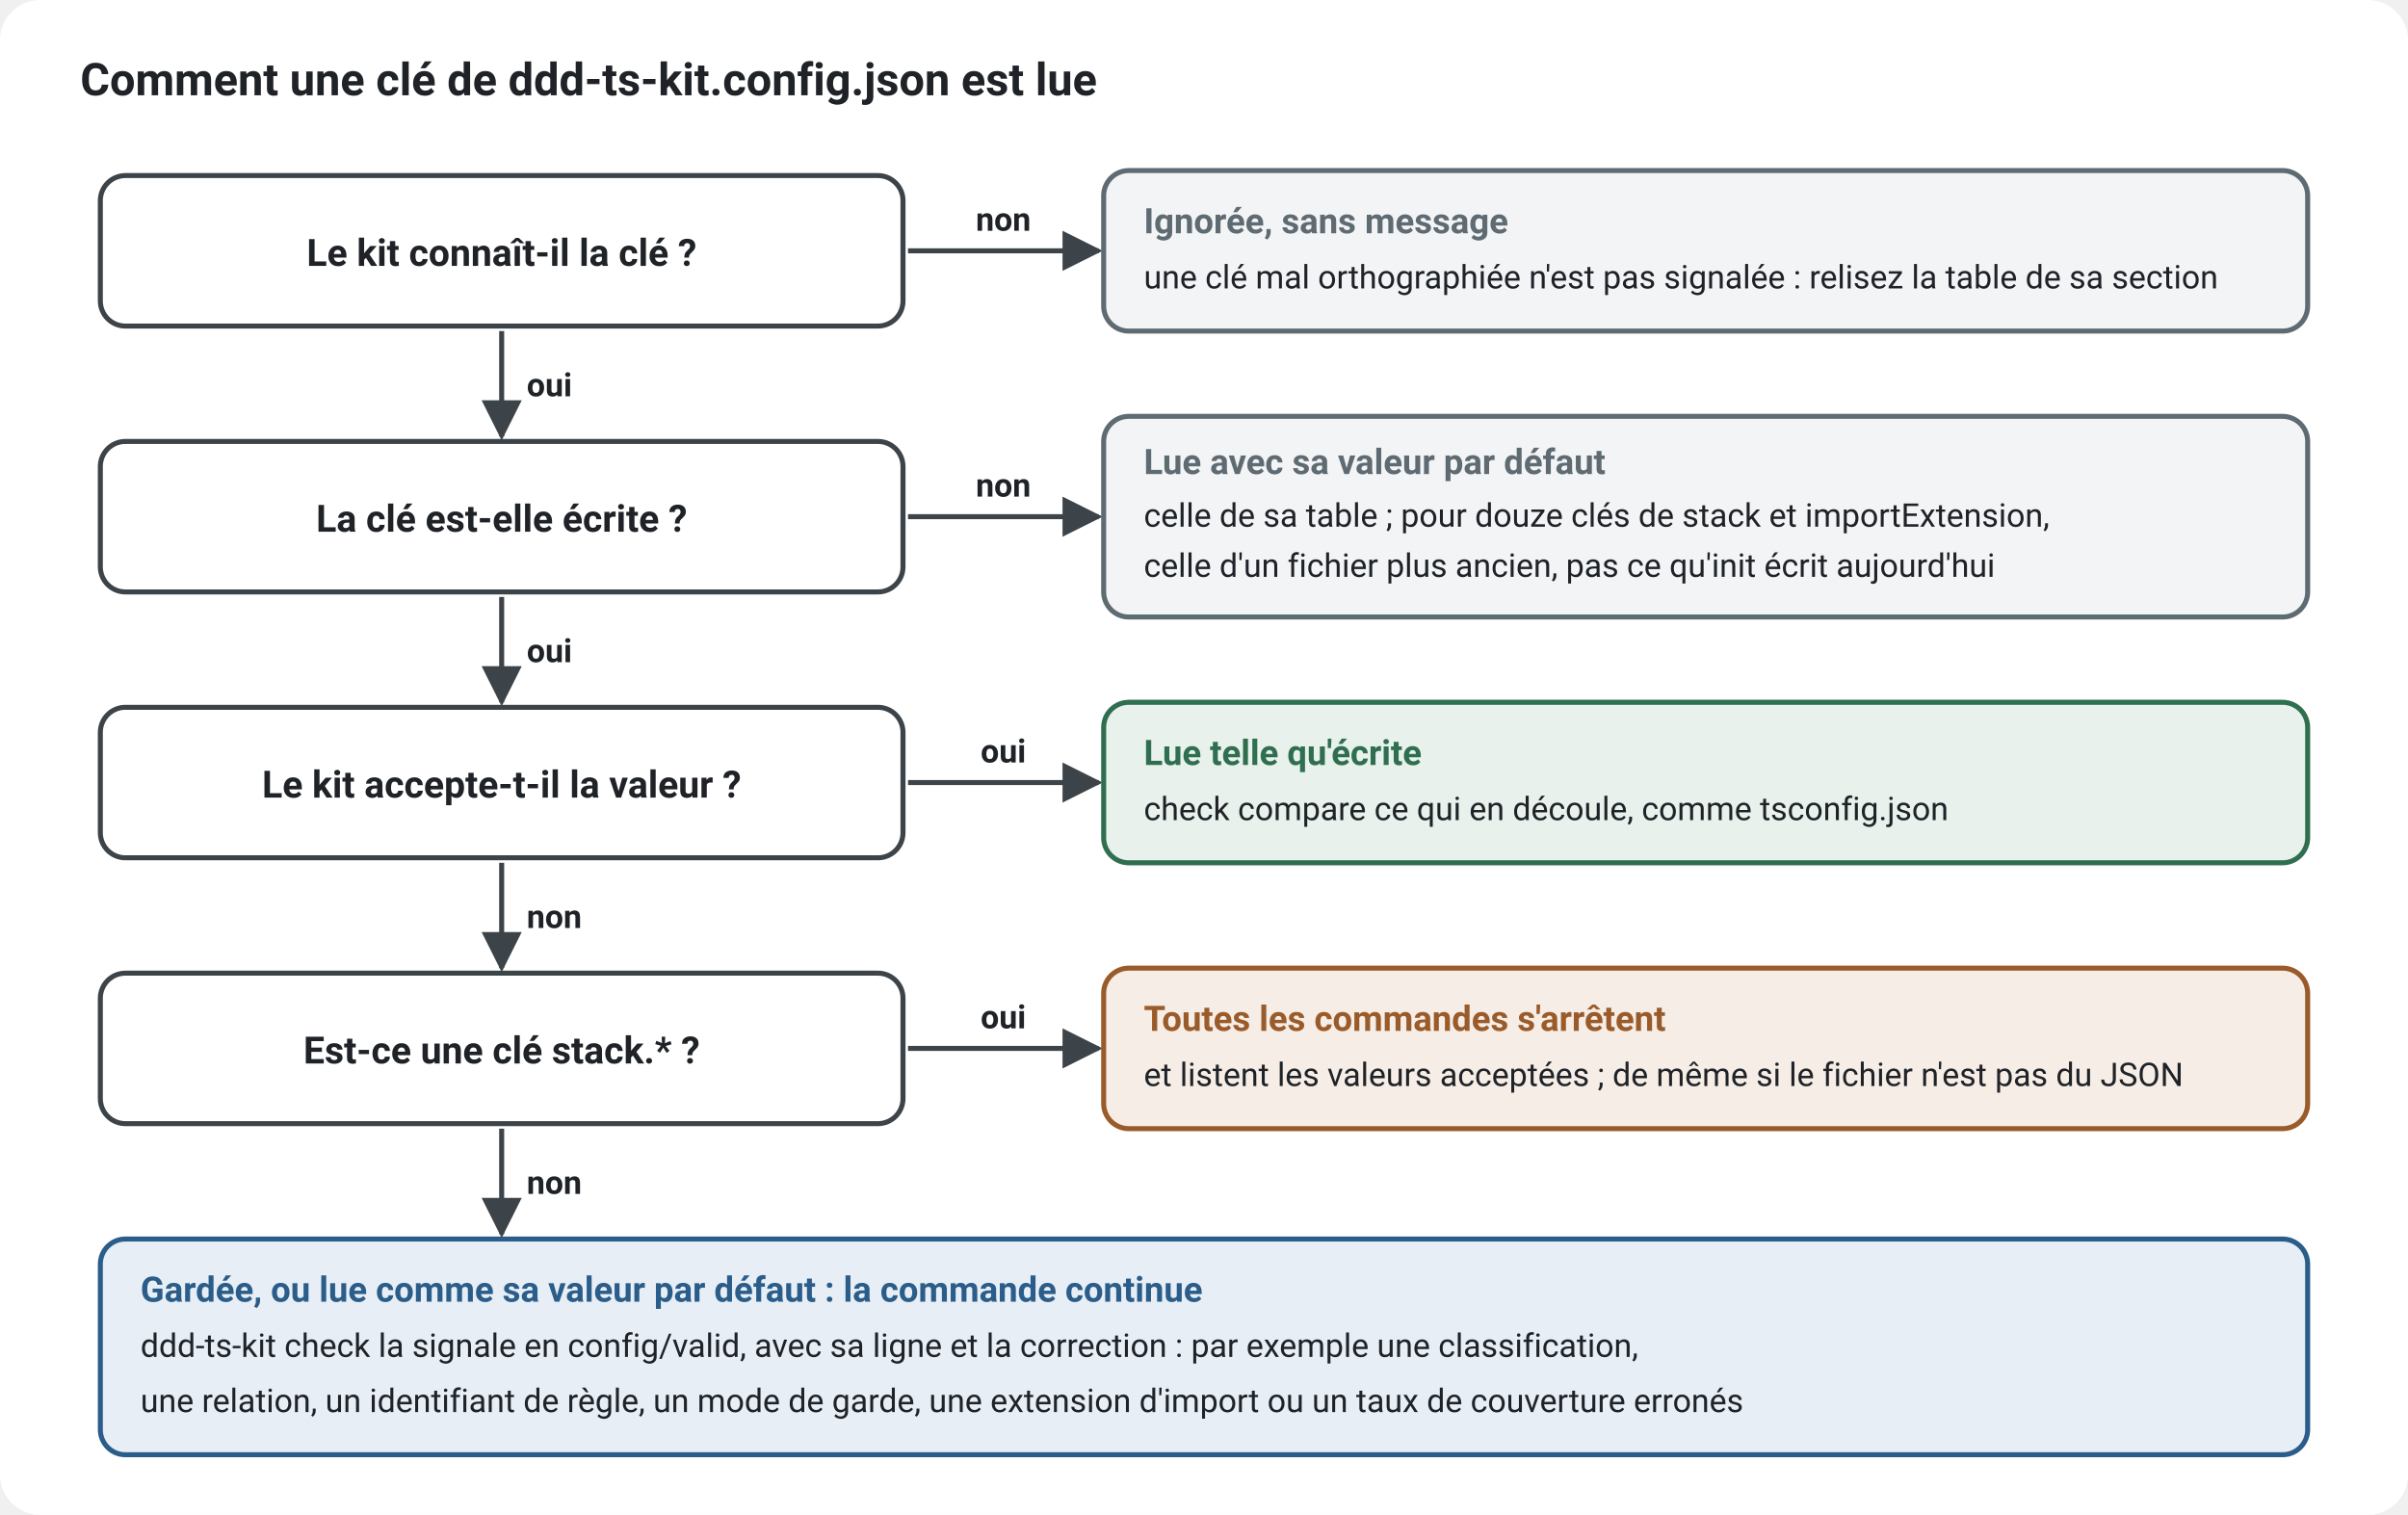
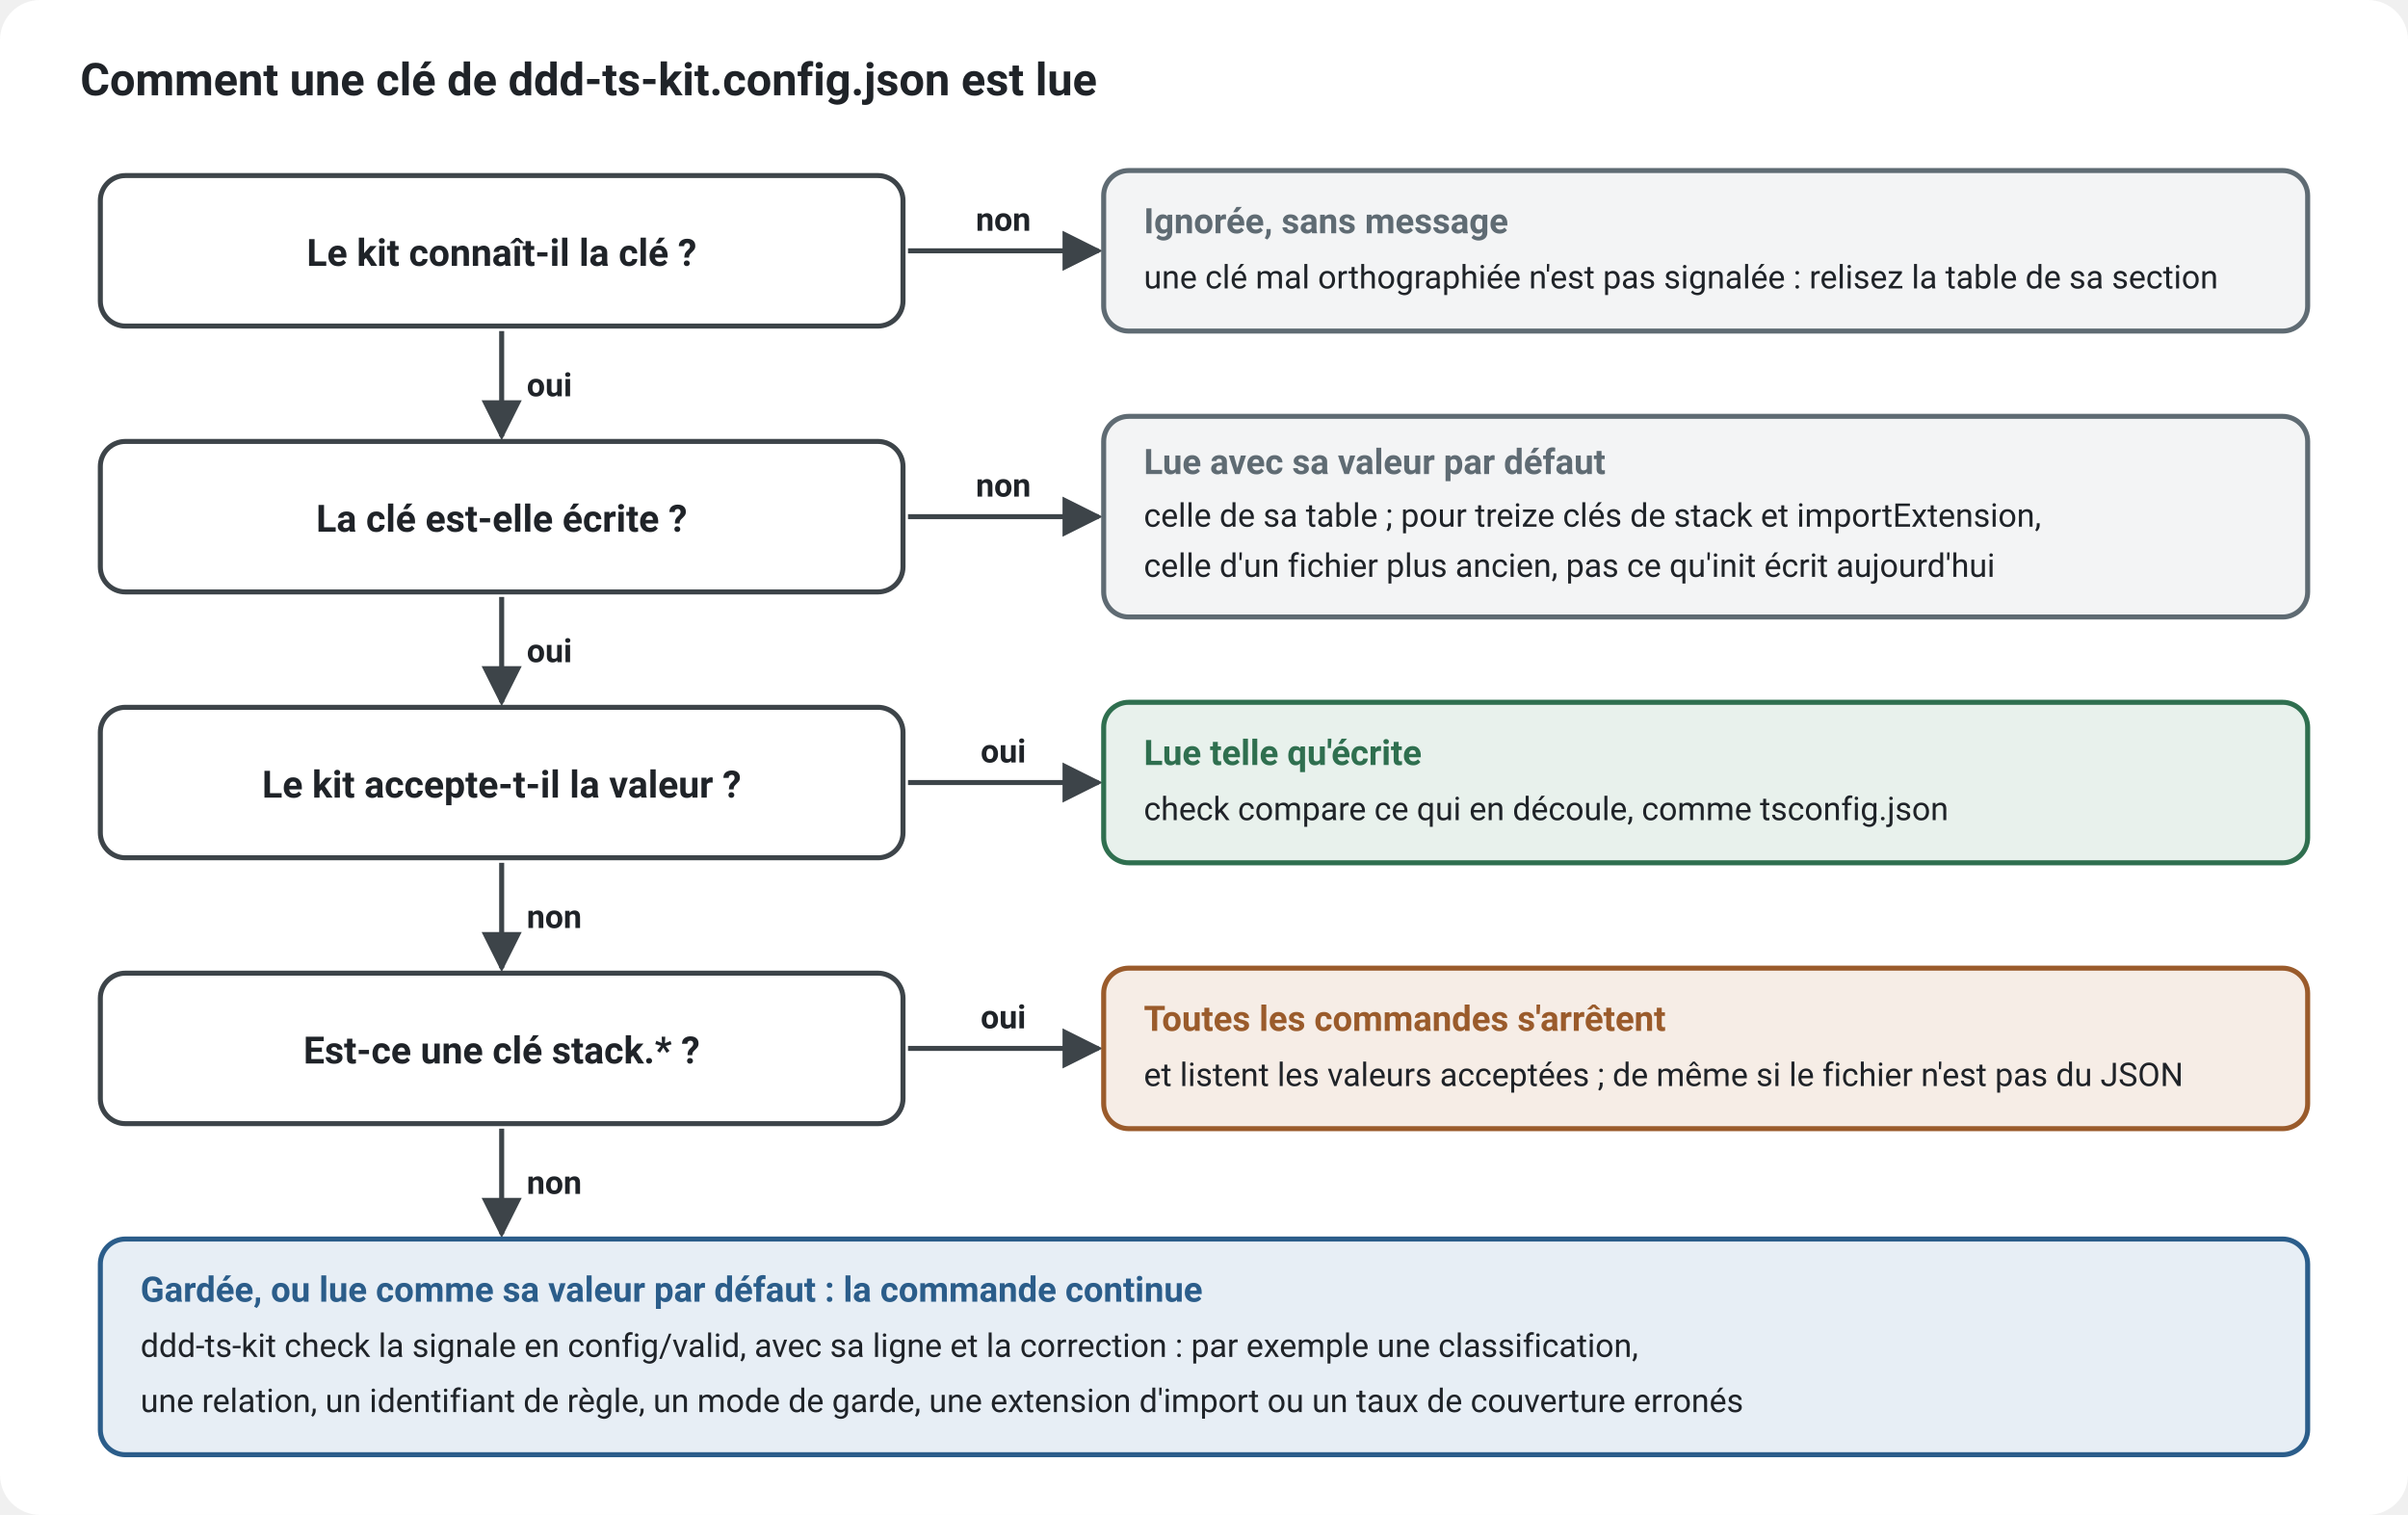
<svg xmlns="http://www.w3.org/2000/svg" viewBox="0 0 960 604" width="960" height="604" role="img" aria-labelledby="title desc" font-family="system-ui, -apple-system, 'Segoe UI', Roboto, sans-serif">
  <defs>
    <marker id="arrow" viewBox="0 0 10 10" refX="9" refY="5" markerWidth="8" markerHeight="8" orient="auto-start-reverse">
      <path d="M0,0 L10,5 L0,10 z" fill="#3d4449" />
    </marker>
  </defs>
  <rect width="960" height="604" rx="16" fill="#ffffff" />
  <text x="32" y="38" font-size="18" font-weight="600" fill="#1f2328">Comment une clé de ddd-ts-kit.config.json est lue</text>
  <rect x="40" y="70" width="320" height="60" rx="10" fill="#ffffff" stroke="#3d4449" stroke-width="2" />
  <text x="200" y="106" font-size="15" font-weight="700" fill="#1f2328" text-anchor="middle">Le kit connaît-il la clé ?</text>
  <line x1="362" y1="100" x2="438" y2="100" stroke="#3d4449" stroke-width="2" marker-end="url(#arrow)" />
  <text x="400" y="92" font-size="13" font-weight="600" fill="#1f2328" text-anchor="middle">non</text>
  <rect x="440" y="68" width="480" height="64" rx="10" fill="#f3f4f5" stroke="#5f6b73" stroke-width="2" />
  <text x="456" y="93" font-size="14" font-weight="600" fill="#5f6b73">Ignorée, sans message</text>
  <text x="456" y="115" font-size="13" fill="#1f2328">une clé mal orthographiée n'est pas signalée : relisez la table de sa section</text>
  <line x1="200" y1="132" x2="200" y2="174" stroke="#3d4449" stroke-width="2" marker-end="url(#arrow)" />
  <text x="210" y="158" font-size="13" font-weight="600" fill="#1f2328">oui</text>
  <rect x="40" y="176" width="320" height="60" rx="10" fill="#ffffff" stroke="#3d4449" stroke-width="2" />
  <text x="200" y="212" font-size="15" font-weight="700" fill="#1f2328" text-anchor="middle">La clé est-elle écrite ?</text>
  <line x1="362" y1="206" x2="438" y2="206" stroke="#3d4449" stroke-width="2" marker-end="url(#arrow)" />
  <text x="400" y="198" font-size="13" font-weight="600" fill="#1f2328" text-anchor="middle">non</text>
  <rect x="440" y="166" width="480" height="80" rx="10" fill="#f3f4f5" stroke="#5f6b73" stroke-width="2" />
  <text x="456" y="189" font-size="14" font-weight="600" fill="#5f6b73">Lue avec sa valeur par défaut</text>
-   <text x="456" y="210" font-size="13" fill="#1f2328">celle de sa table ; pour douze clés de stack et importExtension,</text>
+   <text x="456" y="210" font-size="13" fill="#1f2328">celle de sa table ; pour treize clés de stack et importExtension,</text>
  <text x="456" y="230" font-size="13" fill="#1f2328">celle d'un fichier plus ancien, pas ce qu'init écrit aujourd'hui</text>
  <line x1="200" y1="238" x2="200" y2="280" stroke="#3d4449" stroke-width="2" marker-end="url(#arrow)" />
  <text x="210" y="264" font-size="13" font-weight="600" fill="#1f2328">oui</text>
  <rect x="40" y="282" width="320" height="60" rx="10" fill="#ffffff" stroke="#3d4449" stroke-width="2" />
  <text x="200" y="318" font-size="15" font-weight="700" fill="#1f2328" text-anchor="middle">Le kit accepte-t-il la valeur ?</text>
  <line x1="362" y1="312" x2="438" y2="312" stroke="#3d4449" stroke-width="2" marker-end="url(#arrow)" />
  <text x="400" y="304" font-size="13" font-weight="600" fill="#1f2328" text-anchor="middle">oui</text>
  <rect x="440" y="280" width="480" height="64" rx="10" fill="#e8f1ec" stroke="#2f6f4f" stroke-width="2" />
  <text x="456" y="305" font-size="14" font-weight="600" fill="#2f6f4f">Lue telle qu'écrite</text>
  <text x="456" y="327" font-size="13" fill="#1f2328">check compare ce qui en découle, comme tsconfig.json</text>
  <line x1="200" y1="344" x2="200" y2="386" stroke="#3d4449" stroke-width="2" marker-end="url(#arrow)" />
  <text x="210" y="370" font-size="13" font-weight="600" fill="#1f2328">non</text>
  <rect x="40" y="388" width="320" height="60" rx="10" fill="#ffffff" stroke="#3d4449" stroke-width="2" />
  <text x="200" y="424" font-size="15" font-weight="700" fill="#1f2328" text-anchor="middle">Est-ce une clé stack.* ?</text>
  <line x1="362" y1="418" x2="438" y2="418" stroke="#3d4449" stroke-width="2" marker-end="url(#arrow)" />
  <text x="400" y="410" font-size="13" font-weight="600" fill="#1f2328" text-anchor="middle">oui</text>
  <rect x="440" y="386" width="480" height="64" rx="10" fill="#f6ede6" stroke="#9a5b2b" stroke-width="2" />
  <text x="456" y="411" font-size="14" font-weight="600" fill="#9a5b2b">Toutes les commandes s'arrêtent</text>
  <text x="456" y="433" font-size="13" fill="#1f2328">et listent les valeurs acceptées ; de même si le fichier n'est pas du JSON</text>
  <line x1="200" y1="450" x2="200" y2="492" stroke="#3d4449" stroke-width="2" marker-end="url(#arrow)" />
  <text x="210" y="476" font-size="13" font-weight="600" fill="#1f2328">non</text>
  <rect x="40" y="494" width="880" height="86" rx="10" fill="#e7eef5" stroke="#2b5d8a" stroke-width="2" />
  <text x="56" y="519" font-size="14" font-weight="600" fill="#2b5d8a">Gardée, ou lue comme sa valeur par défaut : la commande continue</text>
  <text x="56" y="541" font-size="13" fill="#1f2328">ddd-ts-kit check la signale en config/valid, avec sa ligne et la correction : par exemple une classification,</text>
  <text x="56" y="563" font-size="13" fill="#1f2328">une relation, un identifiant de règle, un mode de garde, une extension d'import ou un taux de couverture erronés</text>
</svg>
